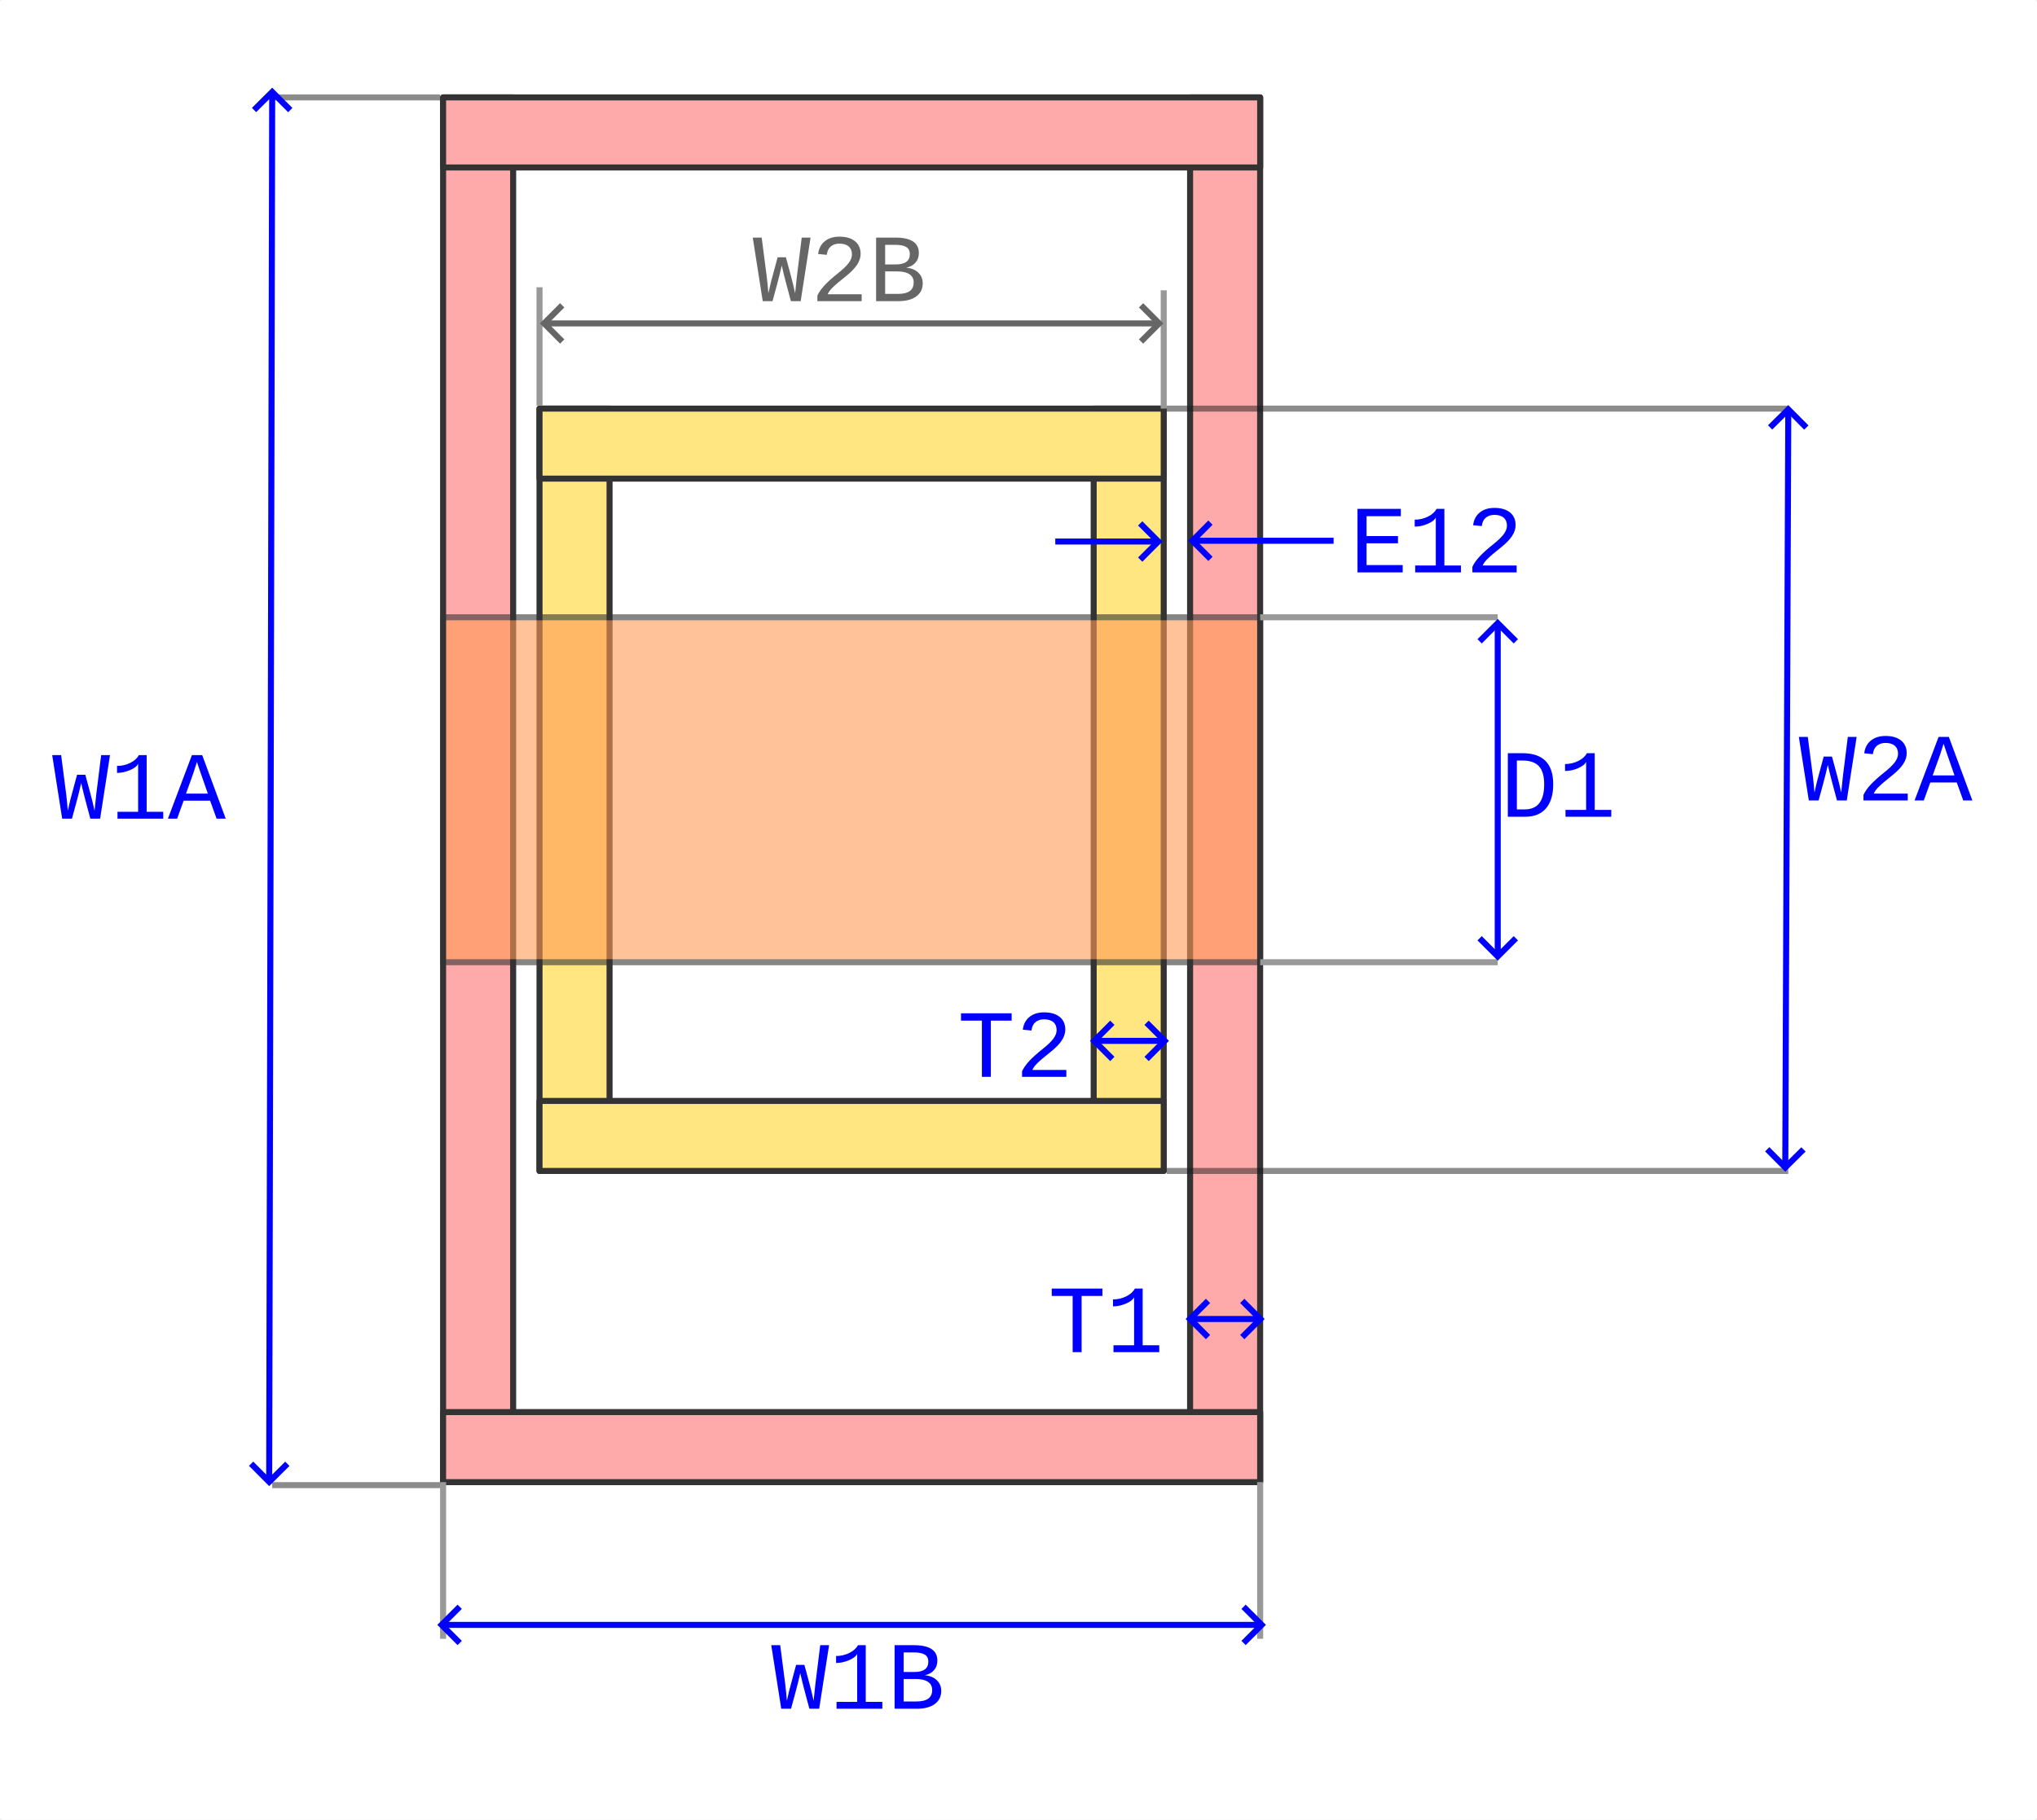
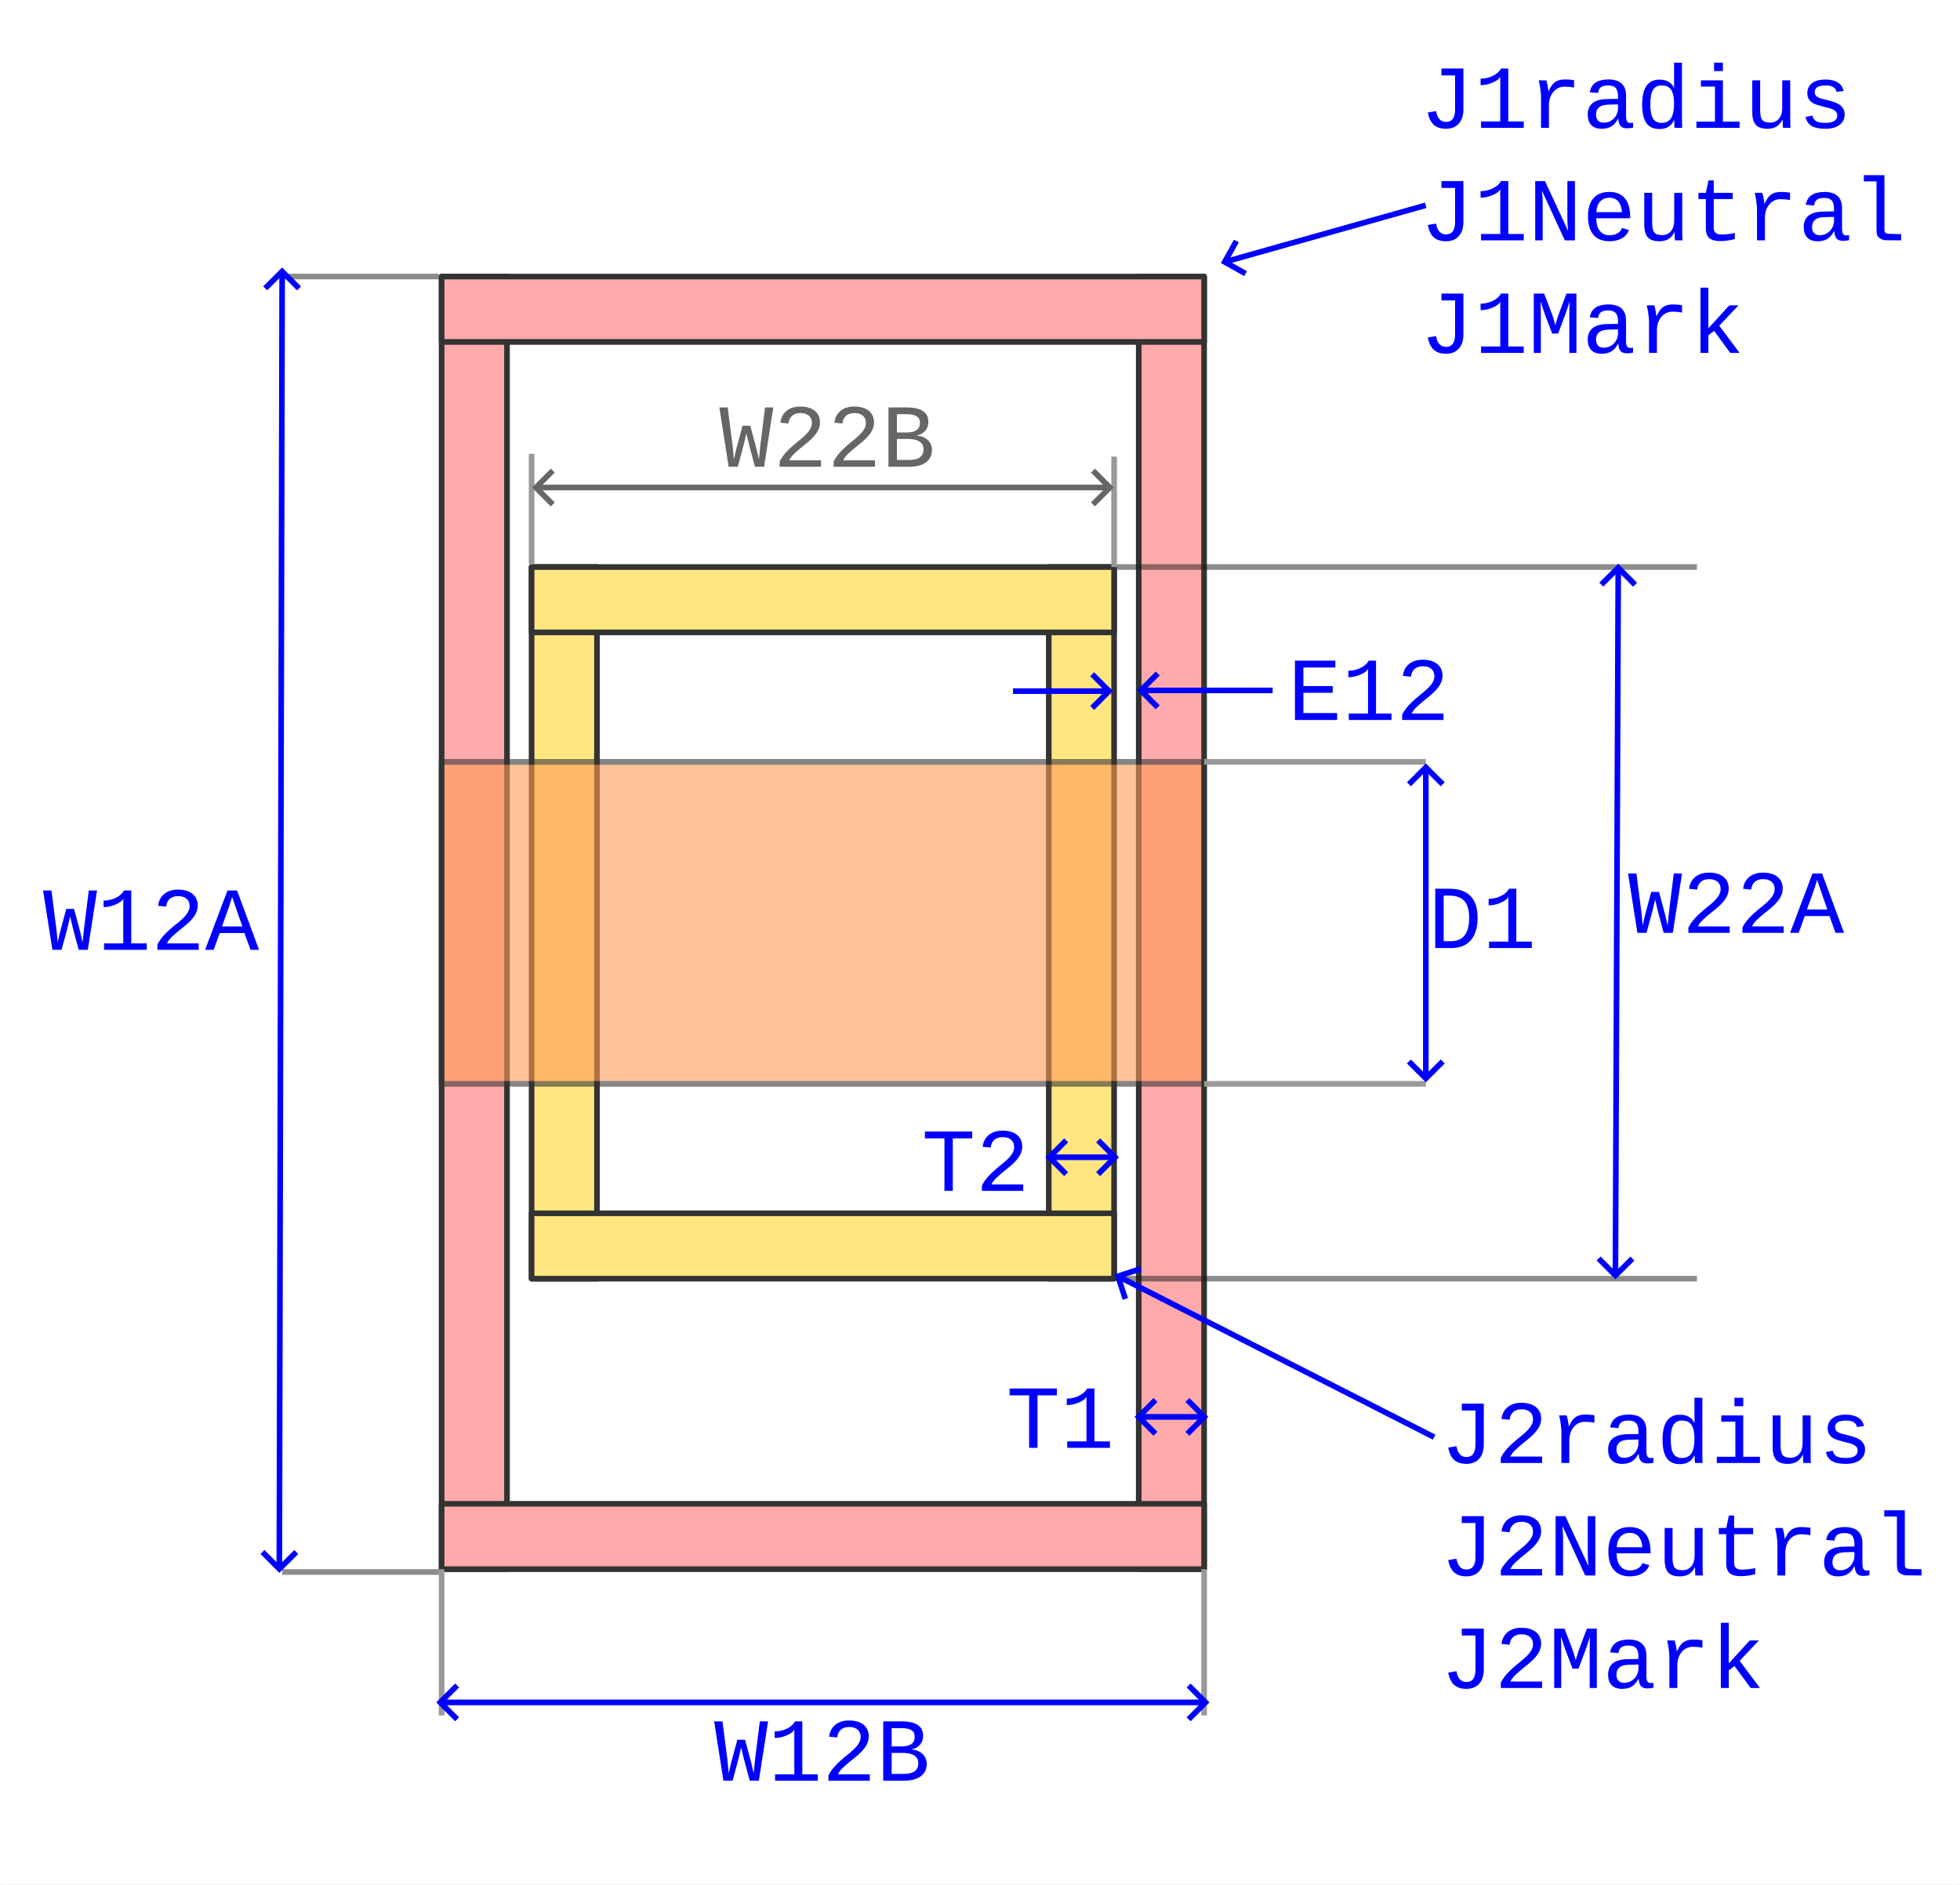
- <svg xmlns="http://www.w3.org/2000/svg" width="338" height="302" viewBox="0 0 89.429 79.904" version="1.1" id="svg1">
+ <svg xmlns="http://www.w3.org/2000/svg" width="348.5" height="335" viewBox="0 0 92.207 88.635" version="1.1" id="svg1">
  <defs id="defs1">
+     <rect x="446" y="1013" width="109" height="82" id="rect22" />
+     <marker style="overflow:visible" id="ArrowWide" refX="0" refY="0" orient="auto-start-reverse" markerWidth="1" markerHeight="1" viewBox="0 0 1 1" preserveAspectRatio="xMidYMid">
+       <path style="fill:none;stroke:context-stroke;stroke-width:1;stroke-linecap:butt" d="M 3,-3 0,0 3,3" transform="rotate(180,0.125,0)" id="path7" />
+     </marker>
    <marker style="overflow:visible" id="ArrowWide-3-8-1" refX="0" refY="0" orient="auto-start-reverse" markerWidth="1" markerHeight="1" viewBox="0 0 1 1" preserveAspectRatio="xMidYMid">
      <path style="fill:none;stroke:context-stroke;stroke-width:1;stroke-linecap:butt" d="M 3,-3 0,0 3,3" transform="rotate(180,0.125,0)" id="path7-1-5-0" />
    </marker>
    <rect x="435" y="764.125" width="30.875" height="25.875" id="rect37-5" />
    <marker style="overflow:visible" id="ArrowWide-2" refX="0" refY="0" orient="auto-start-reverse" markerWidth="1" markerHeight="1" viewBox="0 0 1 1" preserveAspectRatio="xMidYMid">
      <path style="fill:none;stroke:context-stroke;stroke-width:1;stroke-linecap:butt" d="M 3,-3 0,0 3,3" transform="rotate(180,0.125,0)" id="path7-8" />
    </marker>
    <rect x="172.343" y="958.946" width="69.395" height="31.266" id="rect28-7" />
    <marker style="overflow:visible" id="ArrowWide-5-8" refX="0" refY="0" orient="auto-start-reverse" markerWidth="1" markerHeight="1" viewBox="0 0 1 1" preserveAspectRatio="xMidYMid">
      <path style="fill:none;stroke:context-stroke;stroke-width:1;stroke-linecap:butt" d="M 3,-3 0,0 3,3" transform="rotate(180,0.125,0)" id="path7-5-1" />
    </marker>
    <rect x="254.321" y="465.937" width="63.676" height="40.417" id="rect13-1" />
    <marker style="overflow:visible" id="ArrowWide-5-8-4" refX="0" refY="0" orient="auto-start-reverse" markerWidth="1" markerHeight="1" viewBox="0 0 1 1" preserveAspectRatio="xMidYMid">
      <path style="fill:none;stroke:context-stroke;stroke-width:1;stroke-linecap:butt" d="M 3,-3 0,0 3,3" transform="rotate(180,0.125,0)" id="path7-5-1-0" />
    </marker>
    <rect x="254.321" y="465.937" width="63.676" height="40.417" id="rect13-1-7" />
    <marker style="overflow:visible" id="ArrowWide-12-6" refX="0" refY="0" orient="auto-start-reverse" markerWidth="1" markerHeight="1" viewBox="0 0 1 1" preserveAspectRatio="xMidYMid">
      <path style="fill:none;stroke:context-stroke;stroke-width:1;stroke-linecap:butt" d="M 3,-3 0,0 3,3" transform="rotate(180,0.125,0)" id="path7-93-1" />
    </marker>
    <rect x="256.99" y="553.253" width="48.424" height="23.259" id="rect29-1" />
    <marker style="overflow:visible" id="ArrowWide-49-10" refX="0" refY="0" orient="auto-start-reverse" markerWidth="1" markerHeight="1" viewBox="0 0 1 1" preserveAspectRatio="xMidYMid">
      <path style="fill:none;stroke:context-stroke;stroke-width:1;stroke-linecap:butt" d="M 3,-3 0,0 3,3" transform="rotate(180,0.125,0)" id="path7-0-7" />
    </marker>
    <rect x="121.25" y="813.674" width="35.079" height="26.69" id="rect30-7" />
    <marker style="overflow:visible" id="ArrowWide-49-1-9" refX="0" refY="0" orient="auto-start-reverse" markerWidth="1" markerHeight="1" viewBox="0 0 1 1" preserveAspectRatio="xMidYMid">
      <path style="fill:none;stroke:context-stroke;stroke-width:1;stroke-linecap:butt" d="M 3,-3 0,0 3,3" transform="rotate(180,0.125,0)" id="path7-0-5-6" />
    </marker>
    <rect x="51.093" y="808.717" width="41.561" height="32.028" id="rect32-0" />
    <marker style="overflow:visible" id="ArrowWide-52" refX="0" refY="0" orient="auto-start-reverse" markerWidth="1" markerHeight="1" viewBox="0 0 1 1" preserveAspectRatio="xMidYMid">
      <path style="fill:none;stroke:context-stroke;stroke-width:1;stroke-linecap:butt" d="M 3,-3 0,0 3,3" transform="rotate(180,0.125,0)" id="path7-90" />
    </marker>
    <marker style="overflow:visible" id="ArrowWide-0-2" refX="0" refY="0" orient="auto-start-reverse" markerWidth="1" markerHeight="1" viewBox="0 0 1 1" preserveAspectRatio="xMidYMid">
      <path style="fill:none;stroke:context-stroke;stroke-width:1;stroke-linecap:butt" d="M 3,-3 0,0 3,3" transform="rotate(180,0.125,0)" id="path7-96-8" />
    </marker>
    <rect x="82.359" y="774.783" width="47.661" height="34.697" id="rect31-3" />
+     <rect x="446" y="1013" width="109" height="82" id="rect22-7" />
  </defs>
-   <g id="layer1" transform="translate(-39.02604,-284.0302)">
-     <rect style="opacity:1;fill:#ffffff;stroke:#ffffff;stroke-width:0.265;stroke-linejoin:round;stroke-dasharray:none" id="rect40" width="89.165" height="79.64" x="39.158" y="284.163" />
+   <g id="layer1" transform="translate(-37.70312,-275.2989)">
+     <rect style="opacity:1;fill:#ffffff;stroke:#ffffff;stroke-width:0.265;stroke-linejoin:round;stroke-dasharray:none" id="rect40" width="91.943" height="88.371" x="37.835" y="275.431" />
    <rect style="fill:#ffe680;stroke:#333333;stroke-width:0.265;stroke-linejoin:round" id="rect3-7-6-6-4-8" width="3.075" height="33.474" x="87.041" y="301.971" />
    <rect style="fill:#ffe680;stroke:#333333;stroke-width:0.265;stroke-linejoin:round" id="rect3-7-6-6-4" width="3.075" height="33.474" x="62.712" y="301.971" />
    <rect style="fill:#ffaaaa;stroke:#333333;stroke-width:0.265;stroke-linejoin:round" id="rect3-7-9-0" width="3.075" height="60.801" x="91.274" y="288.307" />
    <rect style="fill:#ffaaaa;stroke:#333333;stroke-width:0.265;stroke-linejoin:round" id="rect3-7-9" width="3.075" height="60.801" x="58.479" y="288.307" />
    <rect style="opacity:0.6;fill:#ff9955;stroke:#333333;stroke-width:0.265;stroke-linejoin:round" id="rect5-3" width="35.871" height="15.146" x="58.479" y="311.135" />
    <rect style="fill:#ffaaaa;stroke:#333333;stroke-width:0.265;stroke-linejoin:round" id="rect3-7-9-6" width="3.075" height="35.871" x="-291.383" y="58.479" transform="rotate(-90)" />
    <rect style="fill:#ffaaaa;stroke:#333333;stroke-width:0.265;stroke-linejoin:round" id="rect3-7-9-6-4" width="3.075" height="35.871" x="-349.109" y="58.479" transform="rotate(-90)" />
    <rect style="fill:#ffe680;stroke:#333333;stroke-width:0.265;stroke-linejoin:round" id="rect3-7-6-6-4-8-8" width="3.075" height="27.404" x="-305.046" y="62.712" transform="rotate(-90)" />
    <rect style="fill:#ffe680;stroke:#333333;stroke-width:0.265;stroke-linejoin:round" id="rect3-7-6-6-4-8-8-0" width="3.075" height="27.404" x="-335.445" y="62.712" transform="rotate(-90)" />
    <path style="fill:#ffe680;stroke:#999999;stroke-width:0.265;stroke-linejoin:round" d="M 94.35,311.135 H 104.78" id="path23-0-8-6" />
    <path style="fill:#ffe680;stroke:#999999;stroke-width:0.265;stroke-linejoin:round" d="M 94.35,326.281 H 104.78" id="path23-0-8-9-4" />
    <path style="fill:#0000ff;stroke:#0000ff;stroke-width:0.265;stroke-linejoin:round;stroke-dasharray:none;marker-start:url(#ArrowWide-3-8-1);marker-end:url(#ArrowWide-3-8-1)" d="m 104.78,311.461 v 14.496" id="path32-9-5-6" />
    <text xml:space="preserve" transform="matrix(0.2645833,0,0,0.2645833,-10.20529,113.9519)" id="text37-2" style="font-size:16px;line-height:normal;font-family:'Liberation Mono';-inkscape-font-specification:'Liberation Mono';text-decoration-color:#000000;white-space:pre;shape-inside:url(#rect37-5);display:inline;fill:#0000ff;stroke-width:1;-inkscape-stroke:none;stop-color:#000000">
      <tspan x="435" y="778.361" id="tspan1">D1</tspan>
    </text>
    <path style="fill:#ffe680;stroke:#999999;stroke-width:0.265;stroke-linejoin:round" d="m 58.479,349.109 v 6.879" id="path23-0-8-1-2-4" />
    <path style="fill:#ffe680;stroke:#999999;stroke-width:0.265;stroke-linejoin:round" d="m 94.35,349.109 v 6.879" id="path23-0-8-1-2-1-0" />
    <path style="fill:#ffe680;stroke:#0000ff;stroke-width:0.265;stroke-linejoin:round;stroke-dasharray:none;marker-start:url(#ArrowWide-2);marker-end:url(#ArrowWide-2)" d="M 58.479,355.376 H 94.35" id="path24-6" />
-     <text xml:space="preserve" transform="matrix(0.2645833,0,0,0.2645833,27.28656,101.5703)" id="text28-2" style="font-size:16px;line-height:normal;font-family:'Liberation Mono';-inkscape-font-specification:'Liberation Mono';text-decoration-color:#000000;white-space:pre;shape-inside:url(#rect28-7);display:inline;fill:#0000ff;stroke-width:1;-inkscape-stroke:none;stop-color:#000000">
-       <tspan x="172.344" y="973.182" id="tspan2">W1B</tspan>
+     <text xml:space="preserve" transform="matrix(0.2645833,0,0,0.2645833,25.69906,101.5703)" id="text28-2" style="font-size:16px;line-height:normal;font-family:'Liberation Mono';-inkscape-font-specification:'Liberation Mono';text-decoration-color:#000000;white-space:pre;shape-inside:url(#rect28-7);display:inline;fill:#0000ff;stroke-width:1;-inkscape-stroke:none;stop-color:#000000">
+       <tspan x="172.344" y="973.182" id="tspan2">W12B</tspan>
    </text>
    <path style="opacity:0.5;fill:#ffdd55;stroke:#1a1a1a;stroke-width:0.265;stroke-linejoin:round" d="M 58.347,288.307 H 50.976" id="path5-6-9-3-0-3" />
    <path style="opacity:0.5;fill:#ffdd55;stroke:#1a1a1a;stroke-width:0.265;stroke-linejoin:round" d="m 58.347,349.241 h -7.371" id="path5-6-9-3-0-0-4" />
    <path style="fill:#0000ff;fill-opacity:0.602;stroke:#0000ff;stroke-width:0.265;stroke-linejoin:round;stroke-dasharray:none;marker-start:url(#ArrowWide-5-8);marker-end:url(#ArrowWide-5-8)" d="m 50.976,288.134 -0.132,60.896" id="path6-6-0" />
-     <text xml:space="preserve" transform="matrix(0.2645833,0,0,0.2645833,-25.97166,192.9298)" id="text13-3" style="font-size:16px;line-height:normal;font-family:'Liberation Mono';-inkscape-font-specification:'Liberation Mono';text-decoration-color:#000000;white-space:pre;shape-inside:url(#rect13-1);display:inline;fill:#0000ff;stroke-width:1;-inkscape-stroke:none;stop-color:#000000">
-       <tspan x="254.32" y="480.174" id="tspan3">W1A</tspan>
+     <text xml:space="preserve" transform="matrix(0.2645833,0,0,0.2645833,-27.55916,192.9298)" id="text13-3" style="font-size:16px;line-height:normal;font-family:'Liberation Mono';-inkscape-font-specification:'Liberation Mono';text-decoration-color:#000000;white-space:pre;shape-inside:url(#rect13-1);display:inline;fill:#0000ff;stroke-width:1;-inkscape-stroke:none;stop-color:#000000">
+       <tspan x="254.32" y="480.174" id="tspan3">W12A</tspan>
    </text>
    <path style="opacity:0.5;fill:#ffdd55;stroke:#1a1a1a;stroke-width:0.265;stroke-linejoin:round" d="M 117.536,301.971 H 90.249" id="path5-6-9-3-0-3-3" />
    <path style="opacity:0.5;fill:#ffdd55;stroke:#1a1a1a;stroke-width:0.265;stroke-linejoin:round" d="M 117.536,335.445 H 90.249" id="path5-6-9-3-0-3-3-5" />
-     <path style="fill:#0000ff;fill-opacity:0.602;stroke:#0000ff;stroke-width:0.265;stroke-linejoin:round;stroke-dasharray:none;marker-start:url(#ArrowWide-5-8-4);marker-end:url(#ArrowWide-5-8-4)" d="m 117.536,302.072 -0.132,33.153" id="path6-6-0-6" />
-     <text xml:space="preserve" transform="matrix(0.2645833,0,0,0.2645833,50.71025,192.1309)" id="text13-3-6" style="font-size:16px;line-height:normal;font-family:'Liberation Mono';-inkscape-font-specification:'Liberation Mono';text-decoration-color:#000000;white-space:pre;shape-inside:url(#rect13-1-7);display:inline;fill:#0000ff;stroke-width:1;-inkscape-stroke:none;stop-color:#000000">
-       <tspan x="254.32" y="480.174" id="tspan4">W2A</tspan>
+     <path style="fill:#0000ff;fill-opacity:0.602;stroke:#0000ff;stroke-width:0.265;stroke-linejoin:round;stroke-dasharray:none;marker-start:url(#ArrowWide-5-8-4);marker-end:url(#ArrowWide-5-8-4)" d="m 113.832,302.072 -0.132,33.153" id="path6-6-0-6" />
+     <text xml:space="preserve" transform="matrix(0.2645833,0,0,0.2645833,47.00608,192.1309)" id="text13-3-6" style="font-size:16px;line-height:normal;font-family:'Liberation Mono';-inkscape-font-specification:'Liberation Mono';text-decoration-color:#000000;white-space:pre;shape-inside:url(#rect13-1-7);display:inline;fill:#0000ff;stroke-width:1;-inkscape-stroke:none;stop-color:#000000">
+       <tspan x="254.32" y="480.174" id="tspan4">W22A</tspan>
    </text>
    <path style="fill:#ffe680;stroke:#999999;stroke-width:0.265;stroke-linejoin:round" d="m 62.712,296.644 v 5.195" id="path23-0-8-1-2-4-2" />
    <path style="fill:#ffe680;stroke:#999999;stroke-width:0.265;stroke-linejoin:round" d="m 90.116,296.776 v 5.195" id="path23-0-8-1-2-4-2-0" />
    <path style="fill:#ffe680;stroke:#666666;stroke-width:0.265;stroke-linejoin:round;stroke-dasharray:none;marker-start:url(#ArrowWide-12-6);marker-end:url(#ArrowWide-12-6)" d="M 62.98,298.231 H 89.849" id="path24-8-9" />
-     <text xml:space="preserve" transform="matrix(0.2645833,0,0,0.2645833,4.078655,147.1055)" id="text29-9" style="font-size:16px;line-height:normal;font-family:'Liberation Mono';-inkscape-font-specification:'Liberation Mono';text-decoration-color:#000000;white-space:pre;shape-inside:url(#rect29-1);display:inline;fill:#666666;stroke-width:1;-inkscape-stroke:none;stop-color:#000000">
-       <tspan x="256.99" y="567.488" id="tspan5">W2B</tspan>
+     <text xml:space="preserve" transform="matrix(0.2645833,0,0,0.2645833,3.549488,147.1055)" id="text29-9" style="font-size:16px;line-height:normal;font-family:'Liberation Mono';-inkscape-font-specification:'Liberation Mono';text-decoration-color:#000000;white-space:pre;shape-inside:url(#rect29-1);display:inline;fill:#666666;stroke-width:1;-inkscape-stroke:none;stop-color:#000000">
+       <tspan x="256.99" y="567.488" id="tspan5">W22B</tspan>
    </text>
    <path style="fill:#ffe680;stroke:#0000ff;stroke-width:0.265;stroke-linejoin:round;stroke-dasharray:none;marker-start:url(#ArrowWide-49-10);marker-end:url(#ArrowWide-49-10)" d="m 91.332,341.946 h 2.96" id="path24-7-4" />
    <text xml:space="preserve" transform="matrix(0.2645833,0,0,0.2645833,52.96237,124.3495)" id="text30-8" style="font-size:16px;line-height:normal;font-family:'Liberation Mono';-inkscape-font-specification:'Liberation Mono';text-decoration-color:#000000;white-space:pre;shape-inside:url(#rect30-7);display:inline;fill:#0000ff;stroke-width:1;-inkscape-stroke:none;stop-color:#000000">
      <tspan x="121.25" y="827.91" id="tspan6">T1</tspan>
    </text>
    <path style="fill:#ffe680;stroke:#0000ff;stroke-width:0.265;stroke-linejoin:round;stroke-dasharray:none;marker-start:url(#ArrowWide-49-1-9);marker-end:url(#ArrowWide-49-1-9)" d="m 87.132,329.733 h 2.96" id="path24-7-7-2" />
    <text xml:space="preserve" transform="matrix(0.2645833,0,0,0.2645833,67.5405,113.5735)" id="text32-2" style="font-size:16px;line-height:normal;font-family:'Liberation Mono';-inkscape-font-specification:'Liberation Mono';text-decoration-color:#000000;white-space:pre;shape-inside:url(#rect32-0);display:inline;fill:#0000ff;stroke-width:1;-inkscape-stroke:none;stop-color:#000000">
      <tspan x="51.094" y="822.953" id="tspan7">T2</tspan>
    </text>
    <path style="fill:#ffe680;stroke:#0000ff;stroke-width:0.265;stroke-linejoin:round;stroke-dasharray:none;marker-start:url(#ArrowWide-52)" d="m 91.439,307.774 h 6.135" id="path25-0" />
    <path style="fill:#ffe680;stroke:#0000ff;stroke-width:0.265;stroke-linejoin:round;stroke-dasharray:none;marker-start:url(#ArrowWide-0-2)" d="M 89.812,307.807 H 85.356" id="path25-8-4" />
    <text xml:space="preserve" transform="matrix(0.2645833,0,0,0.2645833,76.49779,100.402)" id="text31-0" style="font-size:16px;line-height:normal;font-family:'Liberation Mono';-inkscape-font-specification:'Liberation Mono';text-decoration-color:#000000;white-space:pre;shape-inside:url(#rect31-3);display:inline;fill:#0000ff;stroke-width:1;-inkscape-stroke:none;stop-color:#000000">
      <tspan x="82.359" y="789.02" id="tspan8">E12</tspan>
    </text>
+     <text xml:space="preserve" transform="matrix(0.2645833,0,0,0.2645833,-13.49375,9.525)" id="text2" style="font-size:16px;line-height:normal;font-family:'Liberation Mono';-inkscape-font-specification:'Liberation Mono';text-decoration-color:#000000;white-space:pre;shape-inside:url(#rect22);fill:#0000ff;stroke-width:1;-inkscape-stroke:none;stop-color:#000000">
+       <tspan x="446" y="1027.236" id="tspan9">J1radius
+ </tspan>
+       <tspan x="446" y="1047.236" id="tspan10">J1Neutral
+ </tspan>
+       <tspan x="446" y="1067.236" id="tspan11">J1Mark</tspan>
+     </text>
+     <text xml:space="preserve" transform="matrix(0.2645833,0,0,0.2645833,-12.53464,72.32579)" id="text2-3" style="font-size:16px;line-height:normal;font-family:'Liberation Mono';-inkscape-font-specification:'Liberation Mono';text-decoration-color:#000000;white-space:pre;shape-inside:url(#rect22-7);display:inline;fill:#0000ff;stroke-width:1;-inkscape-stroke:none;stop-color:#000000">
+       <tspan x="446" y="1027.236" id="tspan12">J2radius
+ </tspan>
+       <tspan x="446" y="1047.236" id="tspan13">J2Neutral
+ </tspan>
+       <tspan x="446" y="1067.236" id="tspan14">J2Mark</tspan>
+     </text>
+     <path style="fill:#0000ff;stroke:#0000ff;stroke-width:0.265;stroke-linejoin:round;marker-start:url(#ArrowWide)" d="M 90.355,335.359 105.172,342.9" id="path38" />
+     <path style="fill:#0000ff;stroke:#0000ff;stroke-width:0.265;stroke-linejoin:round;marker-start:url(#ArrowWide)" d="m 95.382,287.602 9.393,-2.646" id="path39" />
  </g>
</svg>
